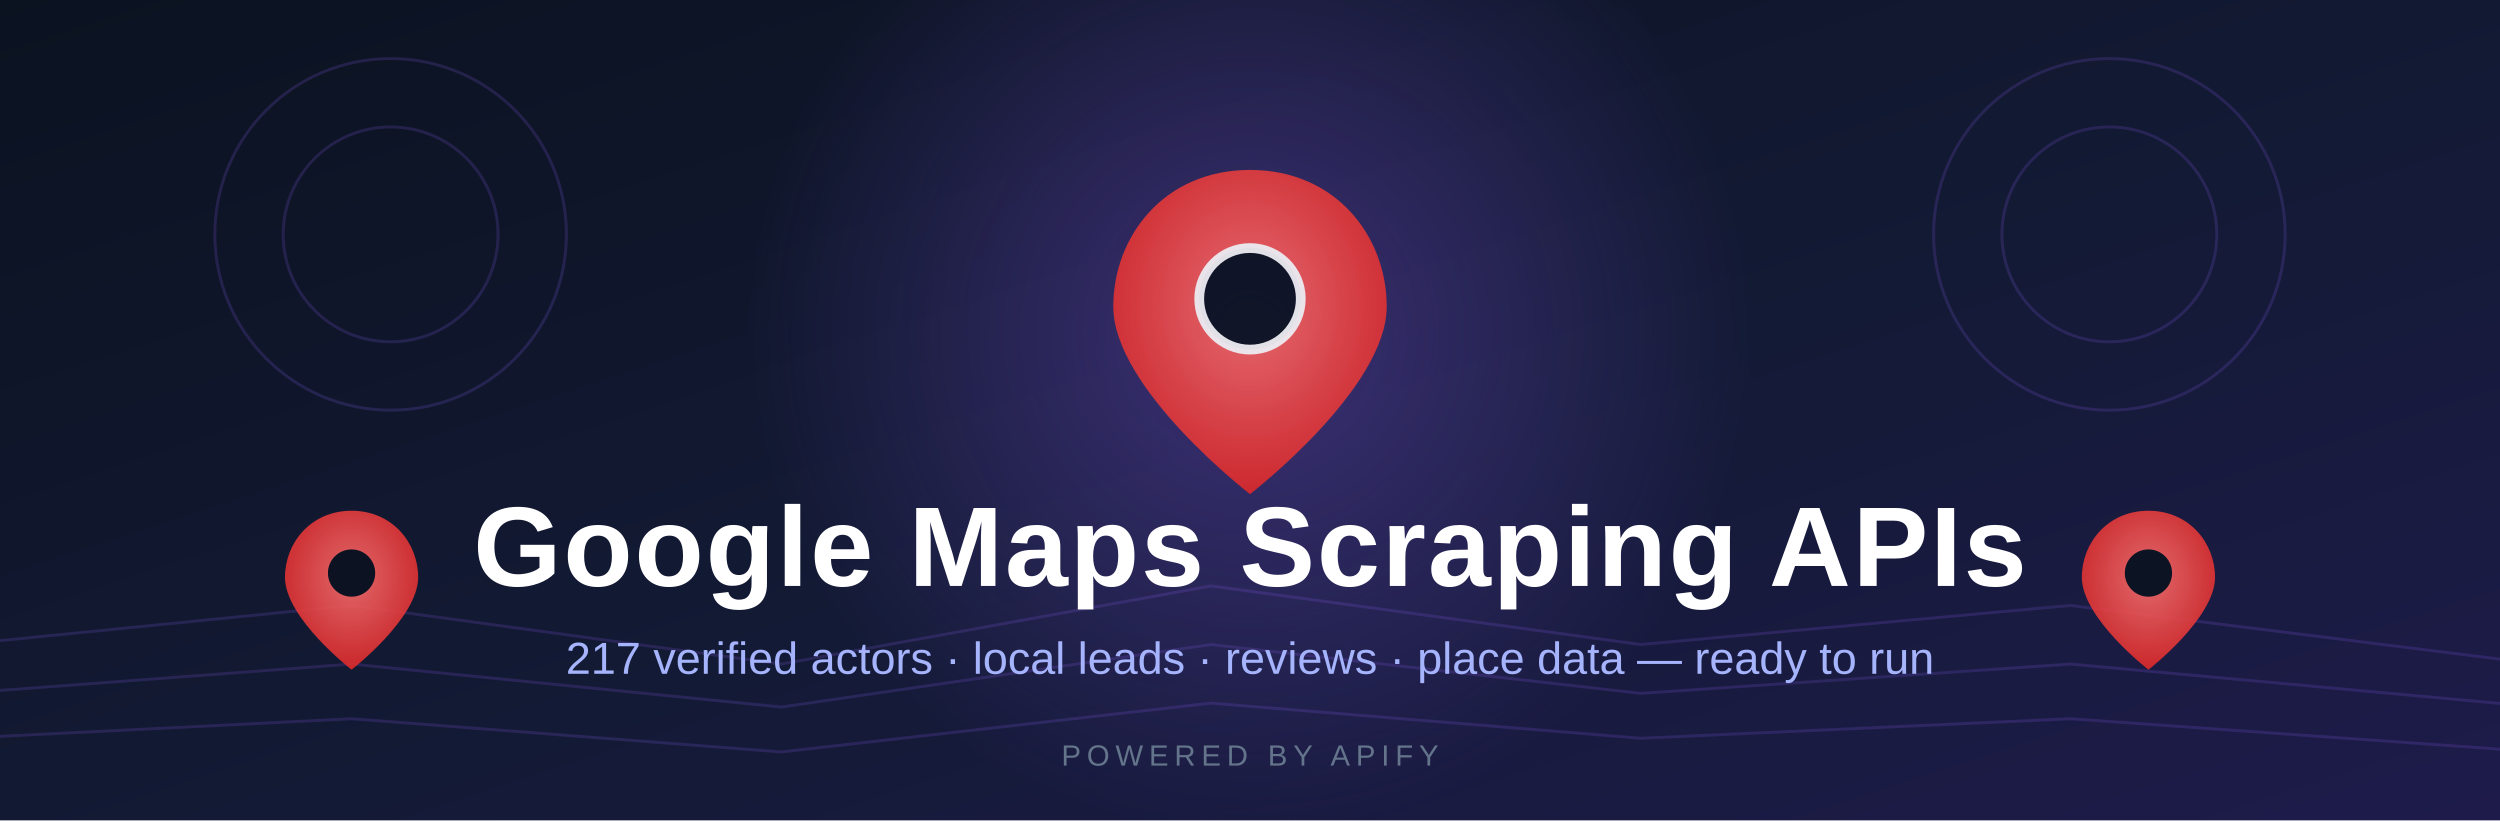
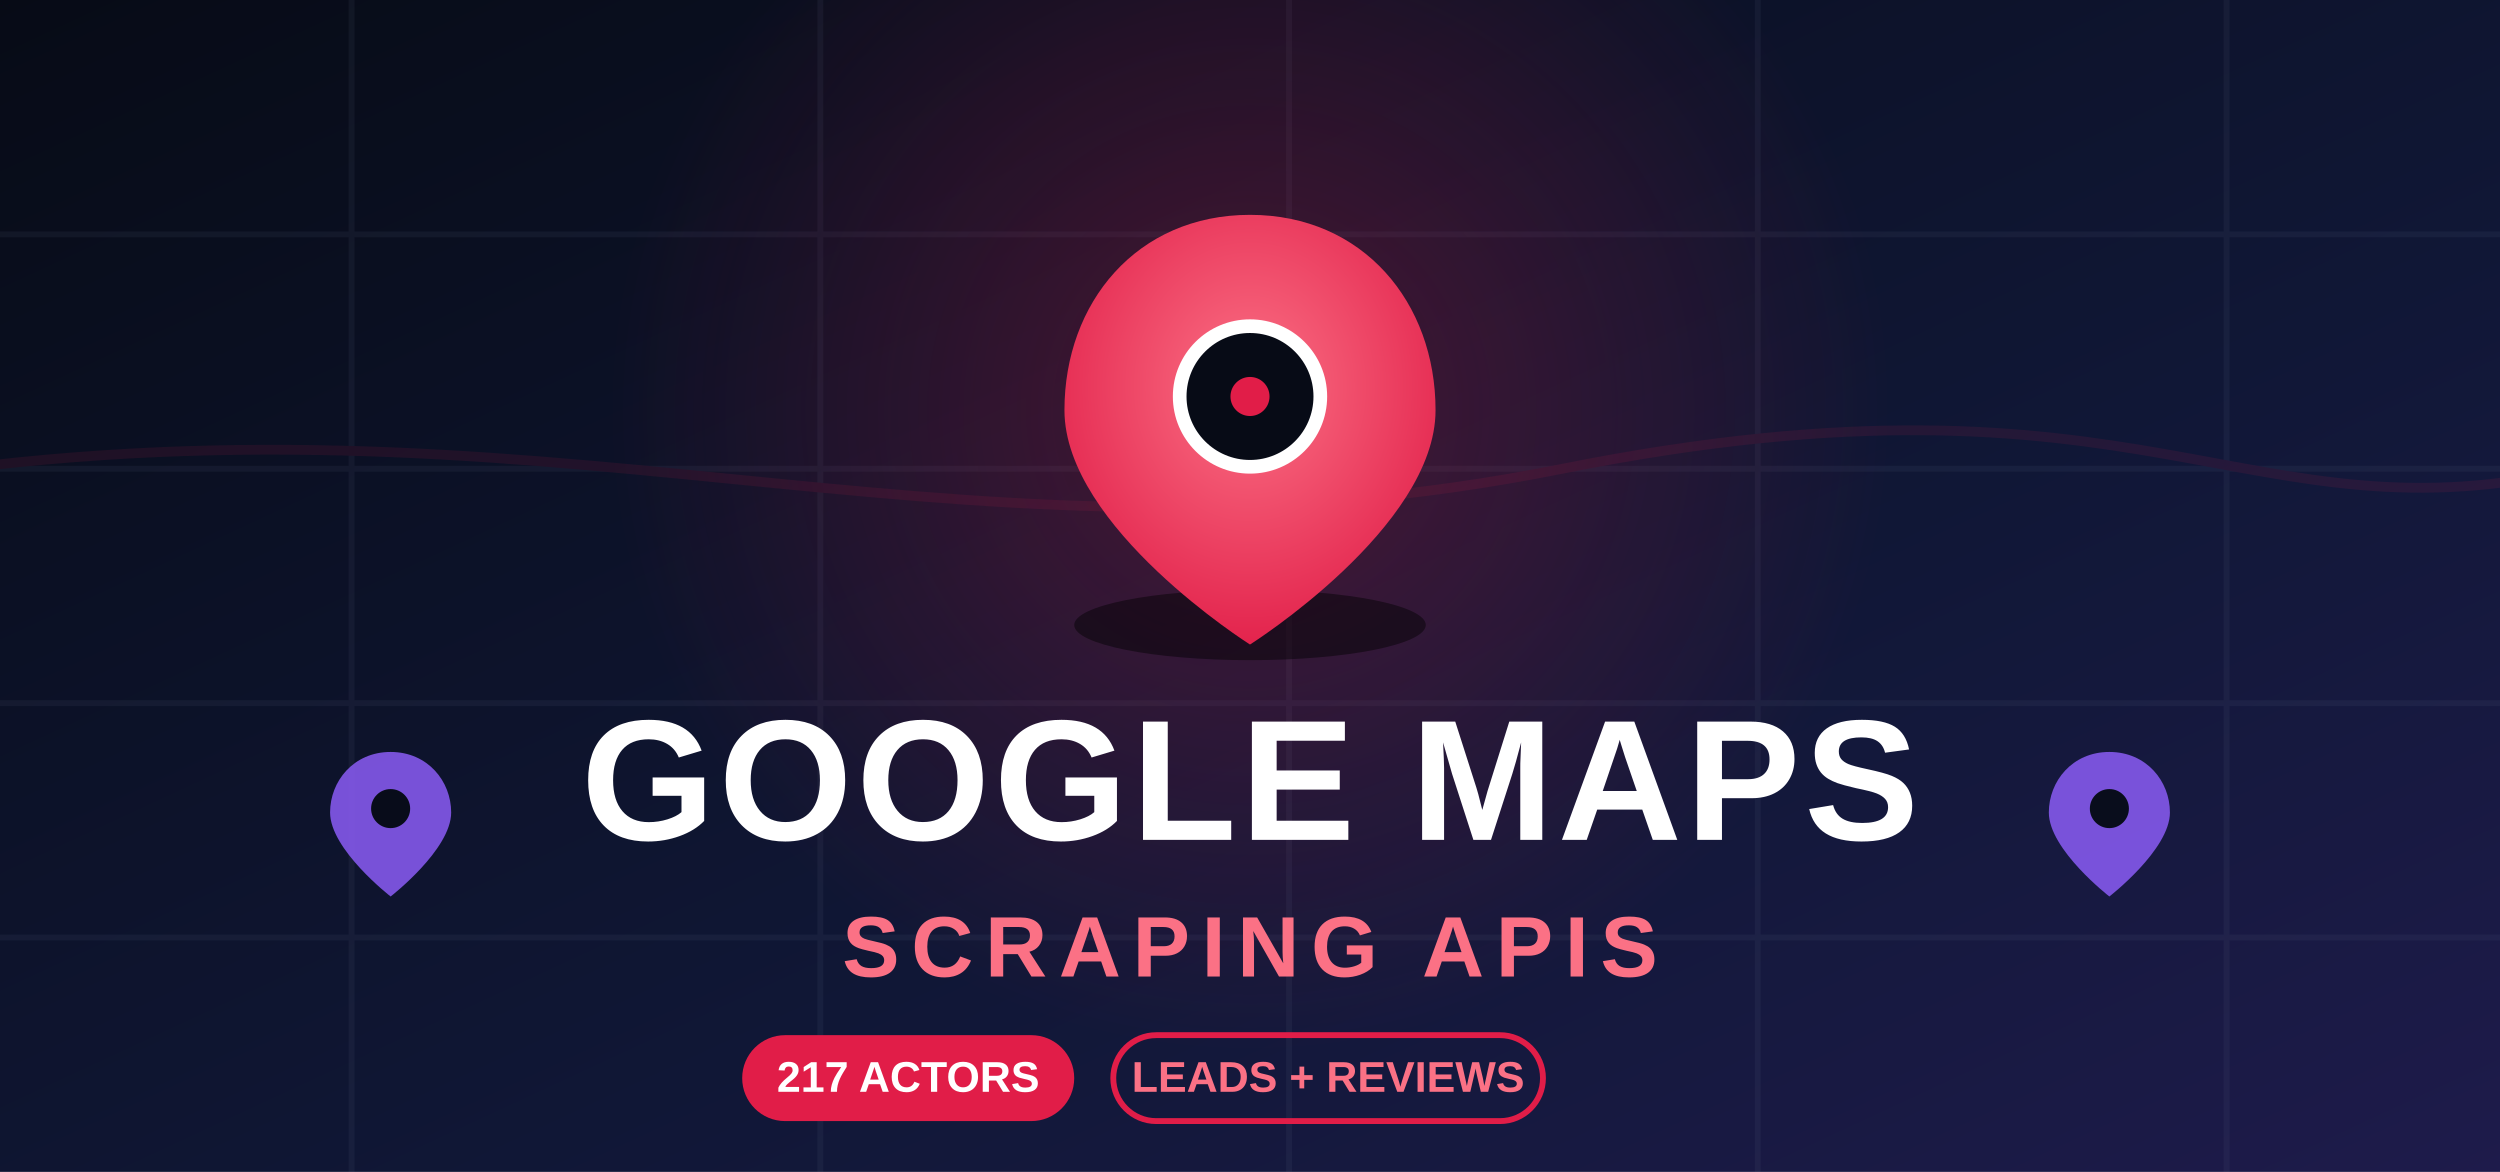
- <svg xmlns="http://www.w3.org/2000/svg" width="1280" height="420" viewBox="0 0 1280 420">
+ <svg xmlns="http://www.w3.org/2000/svg" width="1280" height="600" viewBox="0 0 1280 600">
  <defs>
-     <linearGradient id="bg" x1="0" y1="0" x2="1" y2="1">
-       <stop offset="0" stop-color="#0b1220" />
-       <stop offset="0.55" stop-color="#131a35" />
+     <linearGradient id="gmbg" x1="0" y1="0" x2="1" y2="1">
+       <stop offset="0" stop-color="#070b16" />
+       <stop offset="0.6" stop-color="#101736" />
      <stop offset="1" stop-color="#1e1b4b" />
    </linearGradient>
-     <radialGradient id="glow" cx="0.5" cy="0.5" r="0.5">
-       <stop offset="0" stop-color="#8b5cf6" stop-opacity="0.35" />
-       <stop offset="1" stop-color="#8b5cf6" stop-opacity="0" />
+     <radialGradient id="gmpin" cx="0.5" cy="0.4" r="0.65">
+       <stop offset="0" stop-color="#fb7185" />
+       <stop offset="1" stop-color="#e11d48" />
    </radialGradient>
-     <radialGradient id="pin" cx="0.5" cy="0.42" r="0.6">
-       <stop offset="0" stop-color="#f87171" />
-       <stop offset="1" stop-color="#dc2626" />
+     <radialGradient id="gmglow" cx="0.5" cy="0.5" r="0.5">
+       <stop offset="0" stop-color="#e11d48" stop-opacity="0.28" />
+       <stop offset="1" stop-color="#e11d48" stop-opacity="0" />
    </radialGradient>
  </defs>
-   <rect width="1280" height="420" fill="url(#bg)" />
-   <circle cx="640" cy="170" r="260" fill="url(#glow)" />
-   <g opacity="0.18" stroke="#8b5cf6" stroke-width="1.5" fill="none">
-     <path d="M-20,330 L180,310 L400,340 L620,300 L840,330 L1060,310 L1300,340" />
-     <path d="M-20,355 L180,340 L400,362 L620,330 L840,355 L1060,340 L1300,362" />
-     <path d="M-20,378 L180,368 L400,385 L620,360 L840,378 L1060,368 L1300,385" />
-     <circle cx="200" cy="120" r="90" fill="none" />
-     <circle cx="200" cy="120" r="55" fill="none" />
-     <circle cx="1080" cy="120" r="90" fill="none" />
-     <circle cx="1080" cy="120" r="55" fill="none" />
+   <rect width="1280" height="600" fill="url(#gmbg)" />
+   <g opacity="0.10" stroke="#64748b" stroke-width="3" fill="none">
+     <path d="M-20,120 L1300,120 M-20,240 L1300,240 M-20,360 L1300,360 M-20,480 L1300,480" />
+     <path d="M180,-20 L180,620 M420,-20 L420,620 M660,-20 L660,620 M900,-20 L900,620 M1140,-20 L1140,620" />
+     <path d="M-20,240 C300,200 500,300 800,240 S1150,280 1320,240" stroke="#e11d48" stroke-width="5" />
  </g>
-   <g opacity="0.9">
-     <g transform="translate(180,300) scale(0.55)">
-       <path d="M0,-70 C-38,-70 -62,-40 -62,-8 C-62,30 0,78 0,78 C0,78 62,30 62,-8 C62,-40 38,-70 0,-70 Z" fill="url(#pin)" />
-       <circle cx="0" cy="-12" r="22" fill="#0b1220" />
+   <circle cx="640" cy="210" r="330" fill="url(#gmglow)" />
+   <g transform="translate(640,215)">
+     <ellipse cx="0" cy="105" rx="90" ry="18" fill="#000" opacity="0.45" />
+     <path d="M0,-105 C-58,-105 -95,-60 -95,-5 C-95,55 0,115 0,115 C0,115 95,55 95,-5 C95,-60 58,-105 0,-105 Z" fill="url(#gmpin)" />
+     <circle cx="0" cy="-12" r="36" fill="#070b16" />
+     <circle cx="0" cy="-12" r="36" fill="none" stroke="#fff" stroke-width="7" />
+     <circle cx="0" cy="-12" r="10" fill="#e11d48" />
+   </g>
+   <g opacity="0.85">
+     <g transform="translate(200,420) scale(0.5)">
+       <path d="M0,-70 C-38,-70 -62,-40 -62,-8 C-62,30 0,78 0,78 C0,78 62,30 62,-8 C62,-40 38,-70 0,-70 Z" fill="#8b5cf6" />
+       <circle cx="0" cy="-12" r="20" fill="#070b16" />
    </g>
-     <g transform="translate(1100,300) scale(0.55)">
-       <path d="M0,-70 C-38,-70 -62,-40 -62,-8 C-62,30 0,78 0,78 C0,78 62,30 62,-8 C62,-40 38,-70 0,-70 Z" fill="url(#pin)" />
-       <circle cx="0" cy="-12" r="22" fill="#0b1220" />
-     </g>
-     <g transform="translate(640,165)">
-       <path d="M0,-78 C-44,-78 -70,-44 -70,-8 C-70,34 0,88 0,88 C0,88 70,34 70,-8 C70,-44 44,-78 0,-78 Z" fill="url(#pin)" />
-       <circle cx="0" cy="-12" r="26" fill="#0b1220" />
-       <circle cx="0" cy="-12" r="26" fill="none" stroke="#ffffff" stroke-width="5" opacity="0.95" />
+     <g transform="translate(1080,420) scale(0.5)">
+       <path d="M0,-70 C-38,-70 -62,-40 -62,-8 C-62,30 0,78 0,78 C0,78 62,30 62,-8 C62,-40 38,-70 0,-70 Z" fill="#8b5cf6" />
+       <circle cx="0" cy="-12" r="20" fill="#070b16" />
    </g>
  </g>
-   <text x="640" y="300" text-anchor="middle" font-family="Arial, Helvetica, sans-serif" font-size="58" font-weight="bold" fill="#ffffff" letter-spacing="1">Google Maps Scraping APIs</text>
-   <text x="640" y="345" text-anchor="middle" font-family="Arial, Helvetica, sans-serif" font-size="23" fill="#a5b4fc">217 verified actors · local leads · reviews · place data — ready to run</text>
-   <text x="640" y="392" text-anchor="middle" font-family="Arial, Helvetica, sans-serif" font-size="15" fill="#64748b" letter-spacing="3">POWERED BY APIFY</text>
+   <text x="640" y="430" text-anchor="middle" font-family="Arial Black, Arial, sans-serif" font-size="88" font-weight="900" fill="#ffffff" letter-spacing="2">GOOGLE MAPS</text>
+   <text x="640" y="500" text-anchor="middle" font-family="Arial, sans-serif" font-size="44" font-weight="bold" fill="#fb7185" letter-spacing="6">SCRAPING APIS</text>
+   <g font-family="Arial, sans-serif" font-size="22" font-weight="bold">
+     <rect x="380" y="530" width="170" height="44" rx="22" fill="#e11d48" />
+     <text x="465" y="559" text-anchor="middle" fill="#fff">217 ACTORS</text>
+     <rect x="570" y="530" width="220" height="44" rx="22" fill="none" stroke="#e11d48" stroke-width="3" />
+     <text x="680" y="559" text-anchor="middle" fill="#fb7185">LEADS + REVIEWS</text>
+   </g>
</svg>
